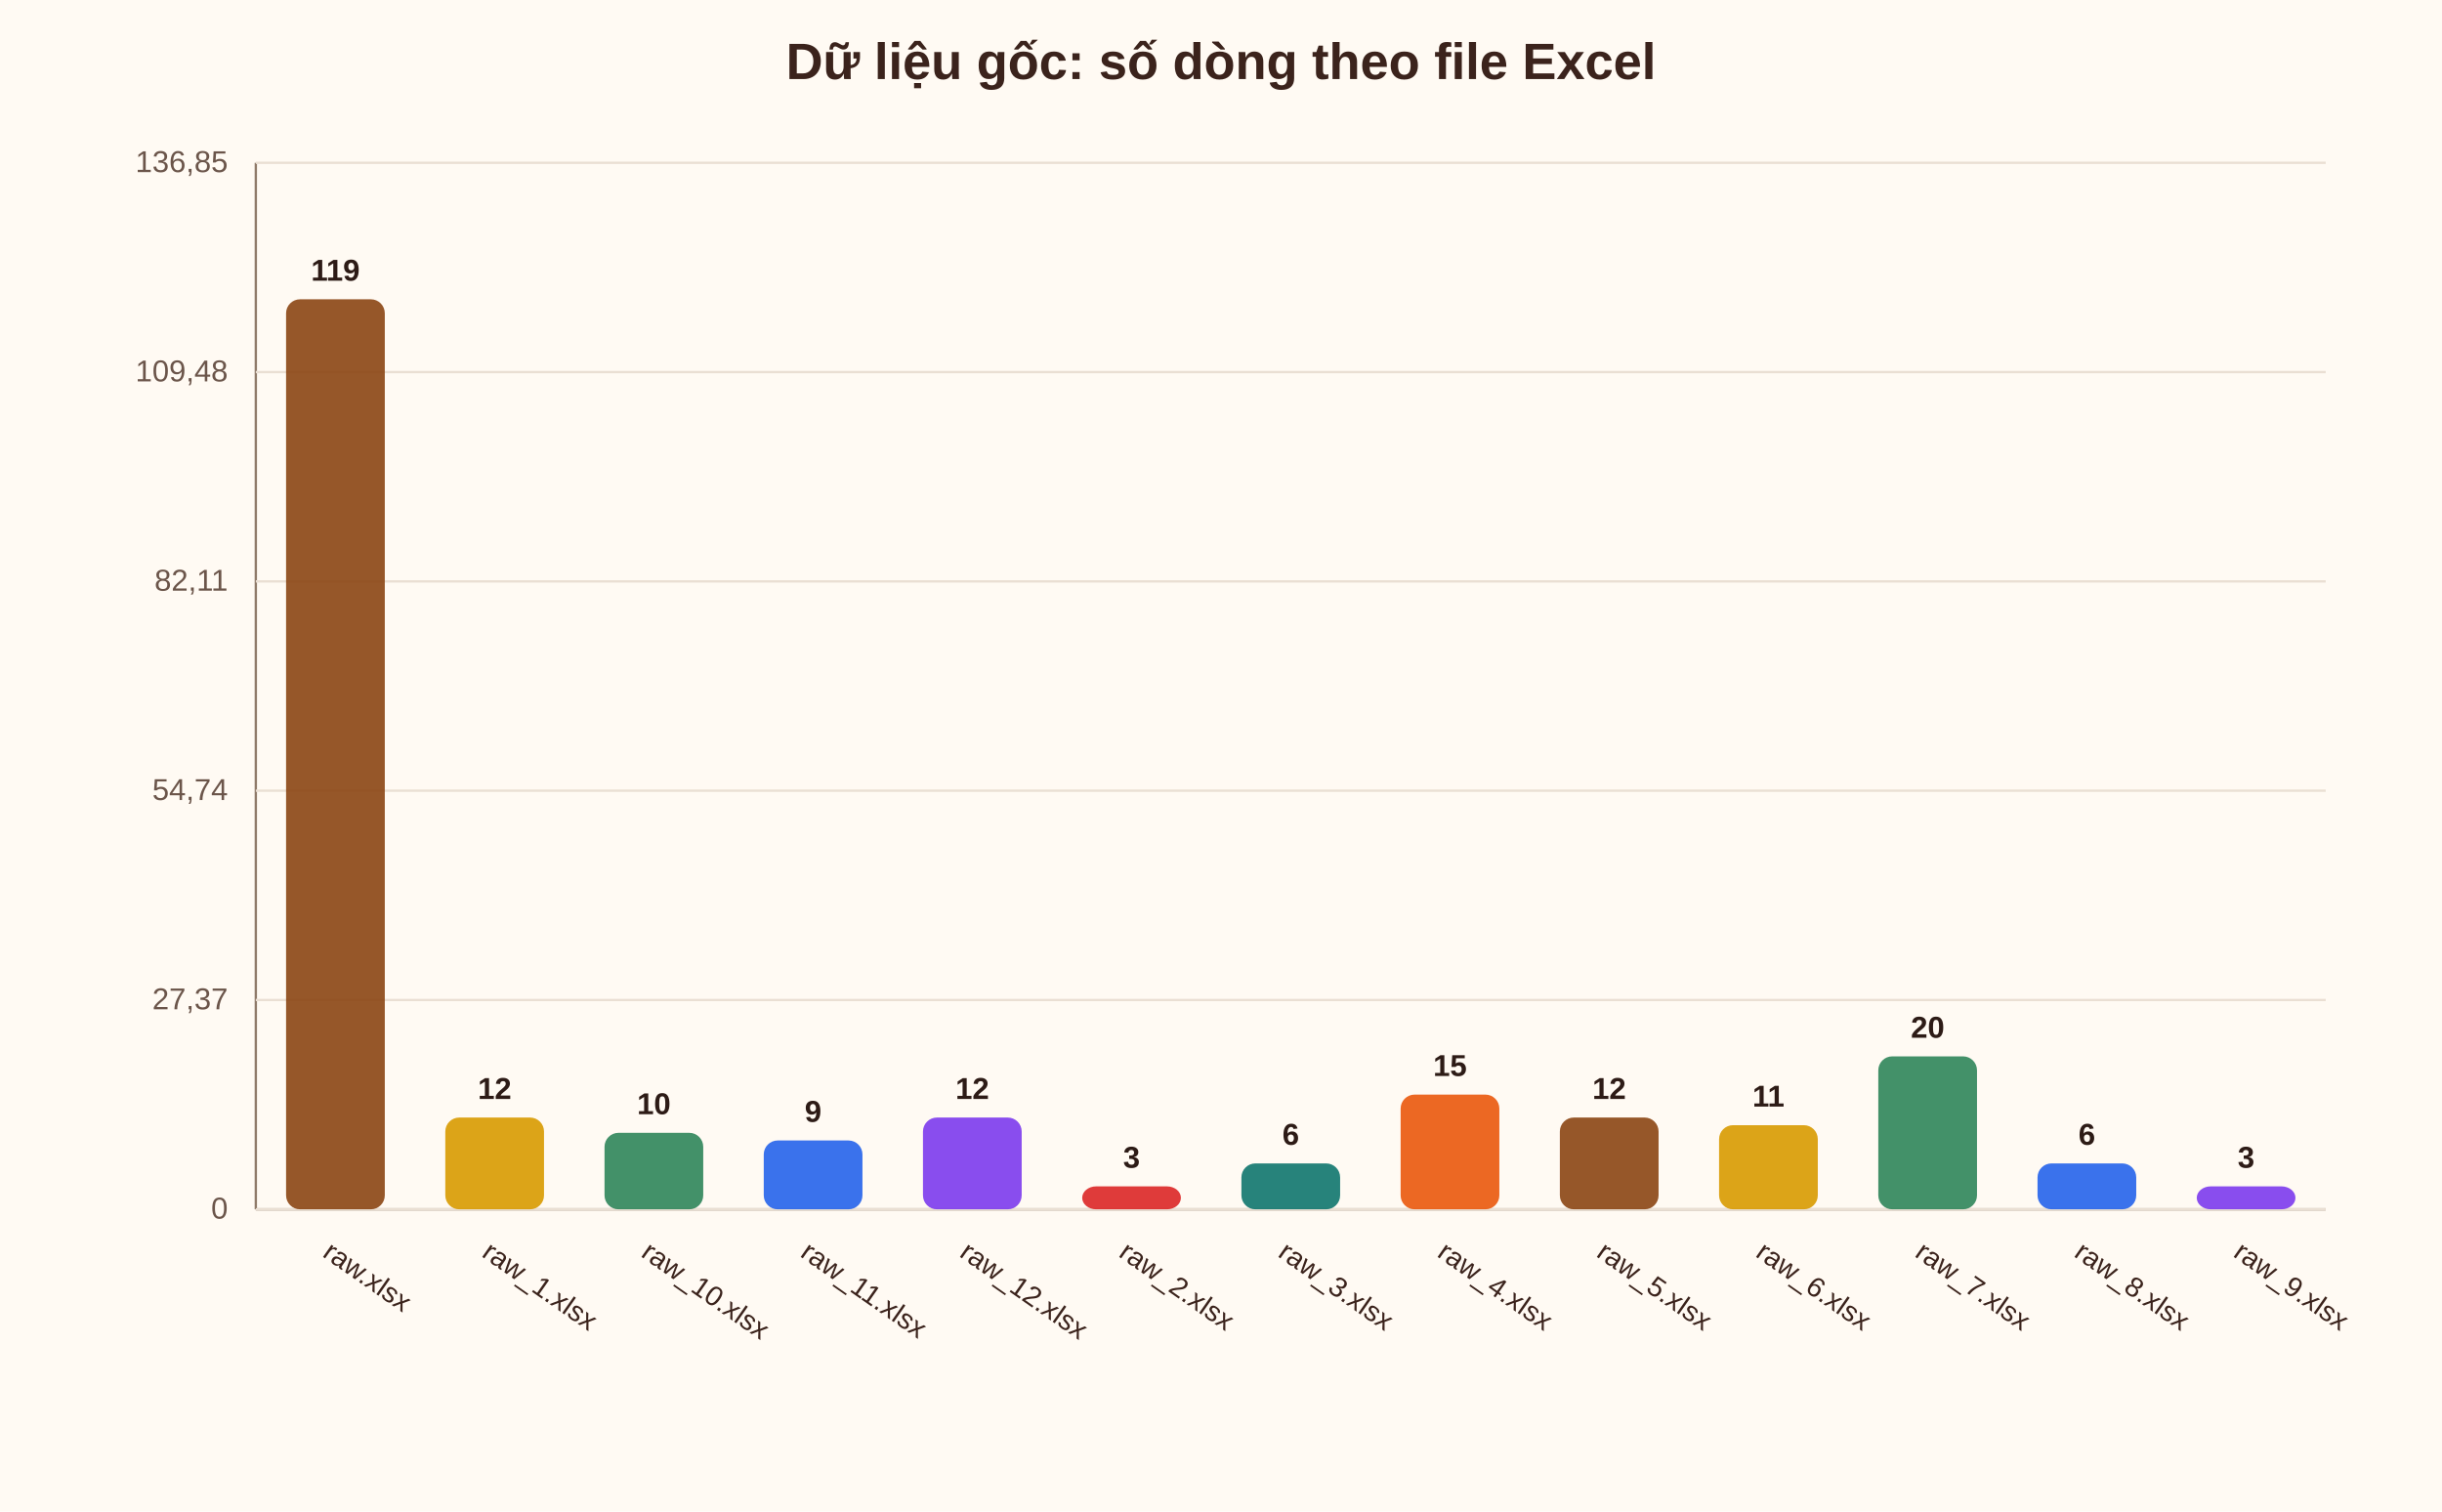
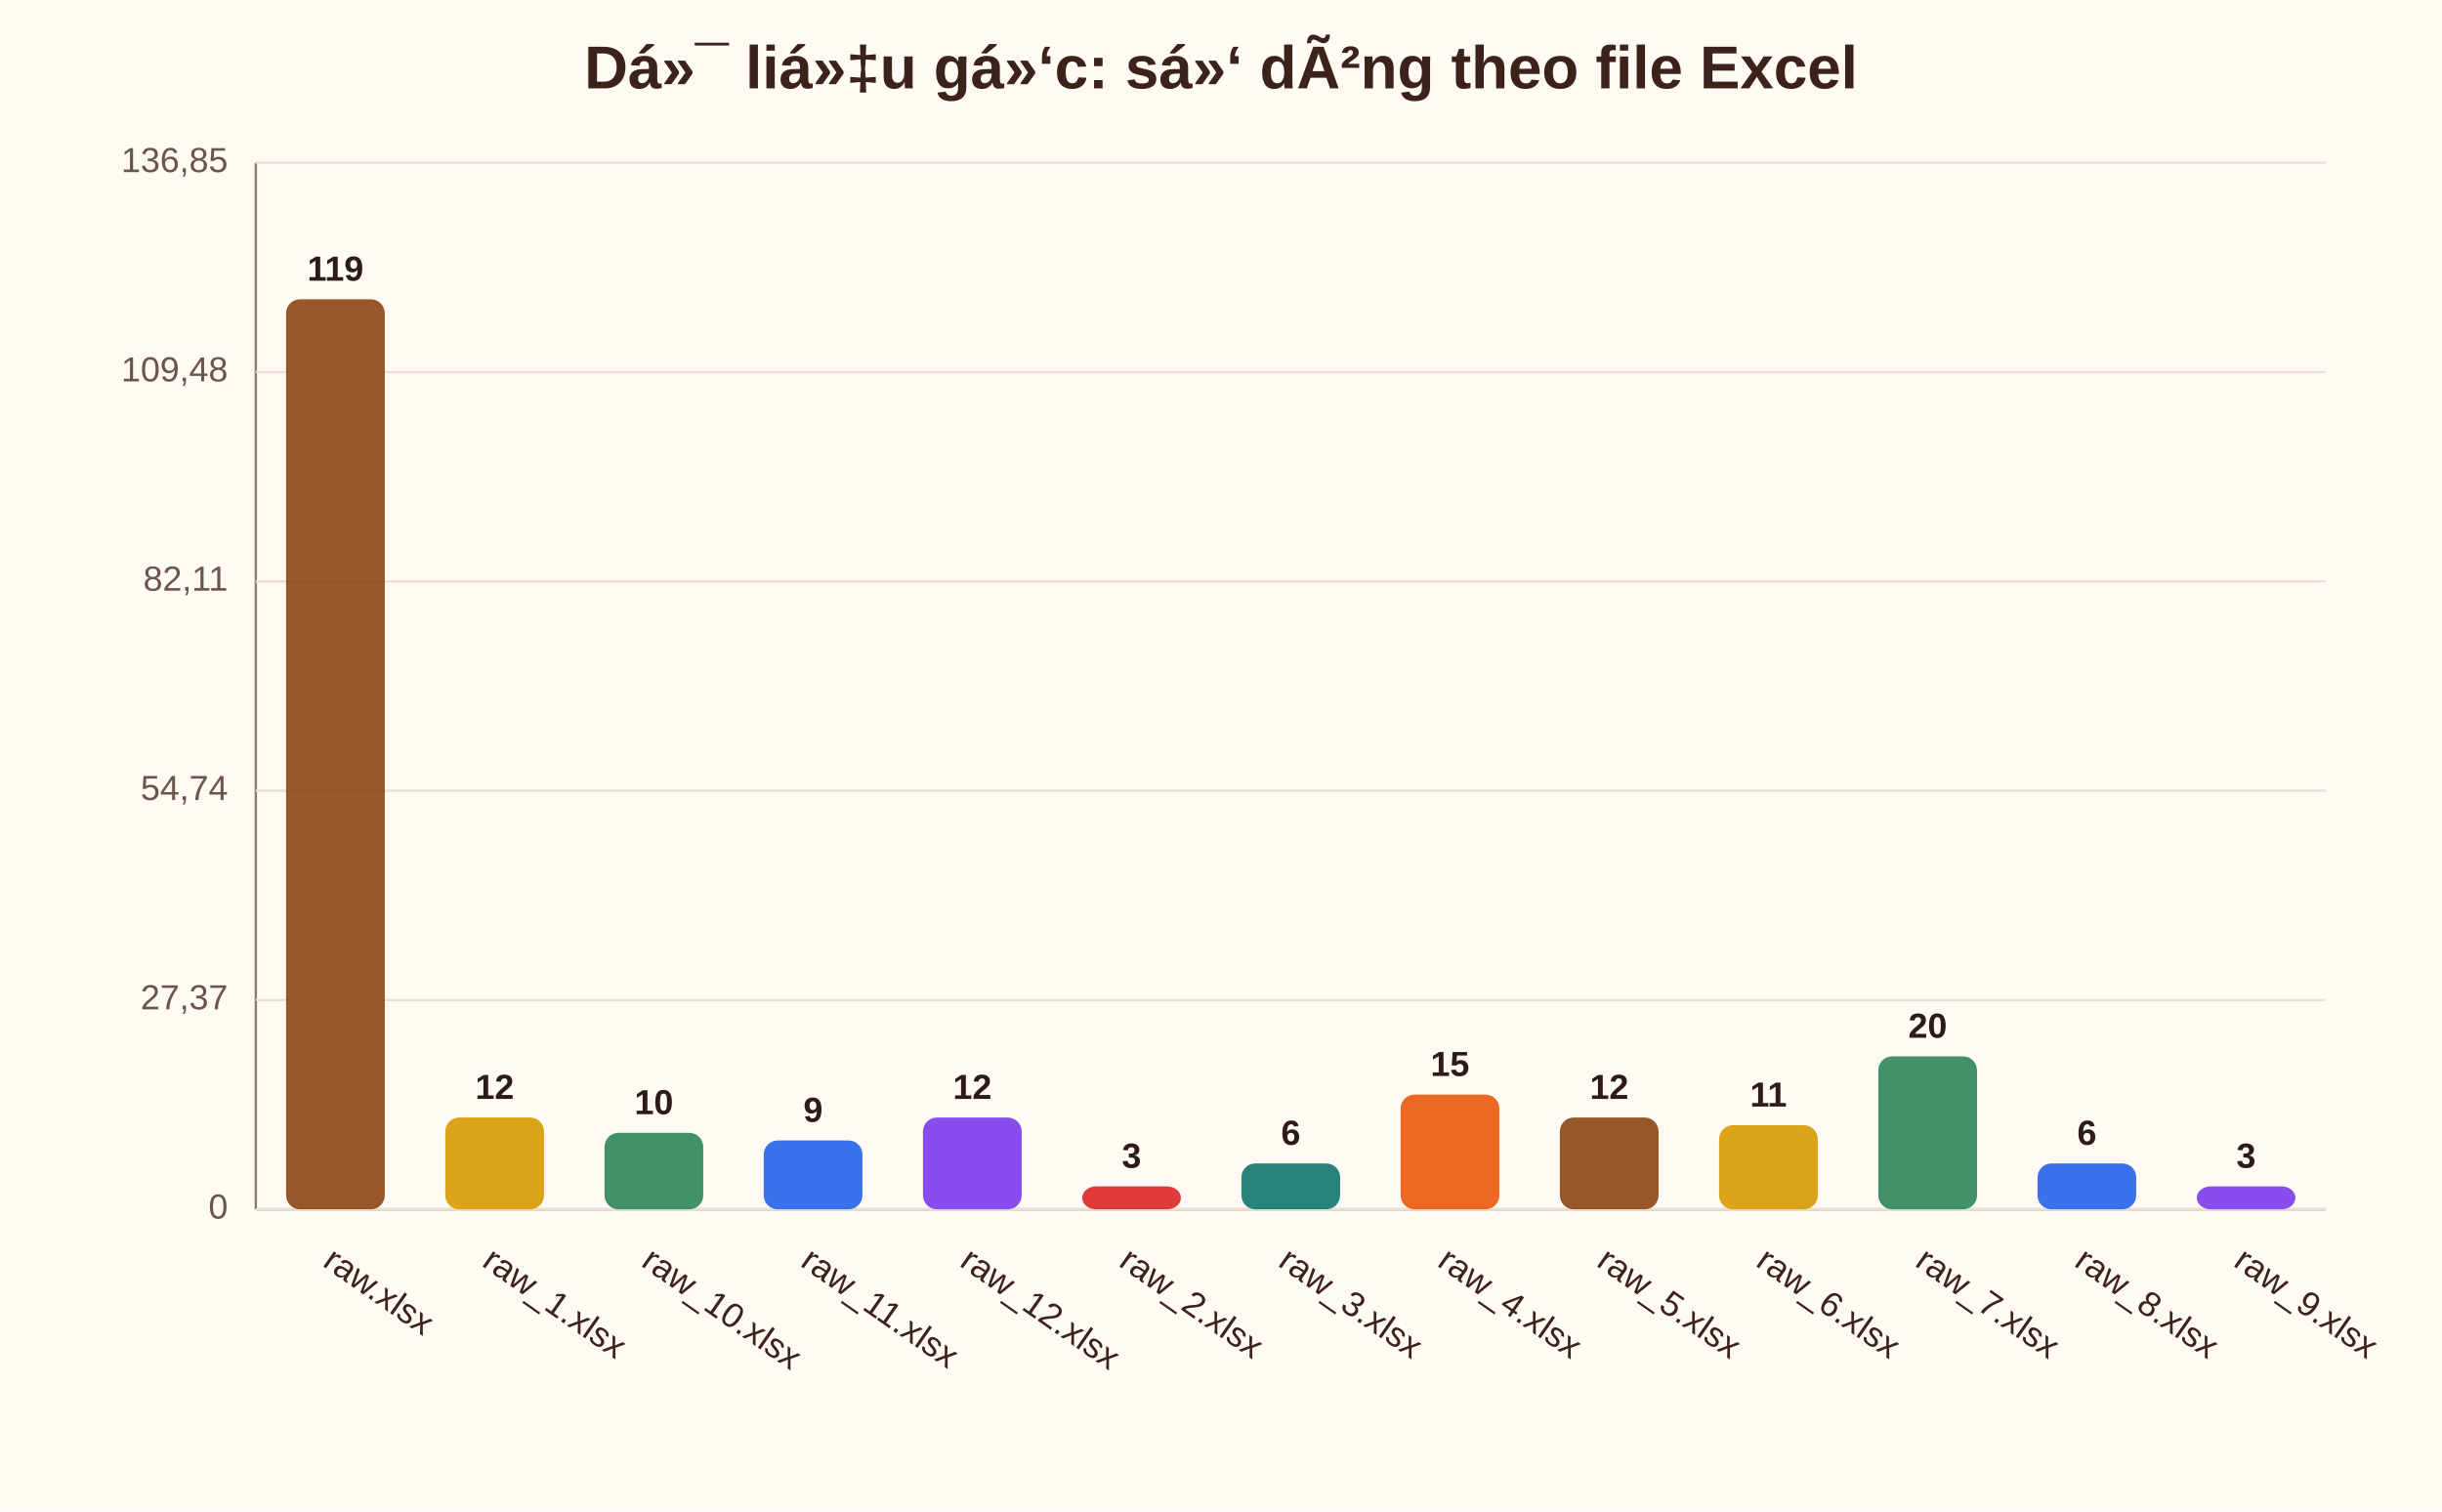
<svg xmlns="http://www.w3.org/2000/svg" width="1050" height="650" viewBox="0 0 1050 650">
  <rect width="1050" height="650" fill="#fffaf3" />
-   <text x="525.0" y="34" text-anchor="middle" font-family="Arial, sans-serif" font-size="22" font-weight="700" fill="#3b231c">Dữ liệu gốc: số dòng theo file Excel</text>
+   <text x="525.0" y="38" text-anchor="middle" font-family="Arial, sans-serif" font-size="26" font-weight="700" fill="#3b231c">Dá»¯ liá»‡u gá»‘c: sá»‘ dÃ²ng theo file Excel</text>
  <line x1="110" y1="520" x2="1000" y2="520" stroke="#8f7a69" />
  <line x1="110" y1="70" x2="110" y2="520" stroke="#8f7a69" />
  <line x1="110" y1="520.0" x2="1000" y2="520.0" stroke="#eadfd3" />
-   <text x="98" y="524.0" text-anchor="end" font-family="Arial" font-size="13" fill="#6b554a">0</text>
+   <text x="98" y="524.0" text-anchor="end" font-family="Arial" font-size="15" fill="#6b554a">0</text>
  <line x1="110" y1="430.0" x2="1000" y2="430.0" stroke="#eadfd3" />
-   <text x="98" y="434.0" text-anchor="end" font-family="Arial" font-size="13" fill="#6b554a">27,37</text>
+   <text x="98" y="434.0" text-anchor="end" font-family="Arial" font-size="15" fill="#6b554a">27,37</text>
  <line x1="110" y1="340.0" x2="1000" y2="340.0" stroke="#eadfd3" />
-   <text x="98" y="344.0" text-anchor="end" font-family="Arial" font-size="13" fill="#6b554a">54,74</text>
+   <text x="98" y="344.0" text-anchor="end" font-family="Arial" font-size="15" fill="#6b554a">54,74</text>
  <line x1="110" y1="250.0" x2="1000" y2="250.0" stroke="#eadfd3" />
-   <text x="98" y="254.0" text-anchor="end" font-family="Arial" font-size="13" fill="#6b554a">82,11</text>
+   <text x="98" y="254.0" text-anchor="end" font-family="Arial" font-size="15" fill="#6b554a">82,11</text>
  <line x1="110" y1="160.0" x2="1000" y2="160.0" stroke="#eadfd3" />
-   <text x="98" y="164.0" text-anchor="end" font-family="Arial" font-size="13" fill="#6b554a">109,48</text>
+   <text x="98" y="164.0" text-anchor="end" font-family="Arial" font-size="15" fill="#6b554a">109,48</text>
  <line x1="110" y1="70.0" x2="1000" y2="70.0" stroke="#eadfd3" />
-   <text x="98" y="74.0" text-anchor="end" font-family="Arial" font-size="13" fill="#6b554a">136,85</text>
+   <text x="98" y="74.0" text-anchor="end" font-family="Arial" font-size="15" fill="#6b554a">136,85</text>
  <rect x="123.008" y="128.696" width="42.446" height="391.304" rx="6" fill="#8B4513" opacity="0.9" />
-   <text x="144.231" y="120.696" text-anchor="middle" font-family="Arial" font-size="13" font-weight="700" fill="#2d1b16">119</text>
-   <text transform="translate(138.2308,540) rotate(35)" text-anchor="start" font-family="Arial" font-size="12" fill="#3b231c">raw.xlsx</text>
+   <text x="144.231" y="120.696" text-anchor="middle" font-family="Arial" font-size="15" font-weight="700" fill="#2d1b16">119</text>
+   <text transform="translate(138.2308,544) rotate(35)" text-anchor="start" font-family="Arial" font-size="15" fill="#3b231c">raw.xlsx</text>
  <rect x="191.469" y="480.541" width="42.446" height="39.459" rx="6" fill="#D89A00" opacity="0.9" />
-   <text x="212.692" y="472.541" text-anchor="middle" font-family="Arial" font-size="13" font-weight="700" fill="#2d1b16">12</text>
-   <text transform="translate(206.6923,540) rotate(35)" text-anchor="start" font-family="Arial" font-size="12" fill="#3b231c">raw_1.xlsx</text>
+   <text x="212.692" y="472.541" text-anchor="middle" font-family="Arial" font-size="15" font-weight="700" fill="#2d1b16">12</text>
+   <text transform="translate(206.6923,544) rotate(35)" text-anchor="start" font-family="Arial" font-size="15" fill="#3b231c">raw_1.xlsx</text>
  <rect x="259.931" y="487.117" width="42.446" height="32.883" rx="6" fill="#2F855A" opacity="0.9" />
-   <text x="281.154" y="479.117" text-anchor="middle" font-family="Arial" font-size="13" font-weight="700" fill="#2d1b16">10</text>
-   <text transform="translate(275.1538,540) rotate(35)" text-anchor="start" font-family="Arial" font-size="12" fill="#3b231c">raw_10.xlsx</text>
+   <text x="281.154" y="479.117" text-anchor="middle" font-family="Arial" font-size="15" font-weight="700" fill="#2d1b16">10</text>
+   <text transform="translate(275.1538,544) rotate(35)" text-anchor="start" font-family="Arial" font-size="15" fill="#3b231c">raw_10.xlsx</text>
  <rect x="328.392" y="490.406" width="42.446" height="29.594" rx="6" fill="#2563EB" opacity="0.9" />
-   <text x="349.615" y="482.406" text-anchor="middle" font-family="Arial" font-size="13" font-weight="700" fill="#2d1b16">9</text>
-   <text transform="translate(343.6154,540) rotate(35)" text-anchor="start" font-family="Arial" font-size="12" fill="#3b231c">raw_11.xlsx</text>
+   <text x="349.615" y="482.406" text-anchor="middle" font-family="Arial" font-size="15" font-weight="700" fill="#2d1b16">9</text>
+   <text transform="translate(343.6154,544) rotate(35)" text-anchor="start" font-family="Arial" font-size="15" fill="#3b231c">raw_11.xlsx</text>
  <rect x="396.854" y="480.541" width="42.446" height="39.459" rx="6" fill="#7C3AED" opacity="0.9" />
-   <text x="418.077" y="472.541" text-anchor="middle" font-family="Arial" font-size="13" font-weight="700" fill="#2d1b16">12</text>
-   <text transform="translate(412.0769,540) rotate(35)" text-anchor="start" font-family="Arial" font-size="12" fill="#3b231c">raw_12.xlsx</text>
+   <text x="418.077" y="472.541" text-anchor="middle" font-family="Arial" font-size="15" font-weight="700" fill="#2d1b16">12</text>
+   <text transform="translate(412.0769,544) rotate(35)" text-anchor="start" font-family="Arial" font-size="15" fill="#3b231c">raw_12.xlsx</text>
  <rect x="465.315" y="510.135" width="42.446" height="9.865" rx="6" fill="#DC2626" opacity="0.9" />
-   <text x="486.538" y="502.135" text-anchor="middle" font-family="Arial" font-size="13" font-weight="700" fill="#2d1b16">3</text>
-   <text transform="translate(480.5385,540) rotate(35)" text-anchor="start" font-family="Arial" font-size="12" fill="#3b231c">raw_2.xlsx</text>
+   <text x="486.538" y="502.135" text-anchor="middle" font-family="Arial" font-size="15" font-weight="700" fill="#2d1b16">3</text>
+   <text transform="translate(480.5385,544) rotate(35)" text-anchor="start" font-family="Arial" font-size="15" fill="#3b231c">raw_2.xlsx</text>
  <rect x="533.777" y="500.27" width="42.446" height="19.73" rx="6" fill="#0F766E" opacity="0.9" />
-   <text x="555.0" y="492.27" text-anchor="middle" font-family="Arial" font-size="13" font-weight="700" fill="#2d1b16">6</text>
-   <text transform="translate(549.0,540) rotate(35)" text-anchor="start" font-family="Arial" font-size="12" fill="#3b231c">raw_3.xlsx</text>
+   <text x="555.0" y="492.27" text-anchor="middle" font-family="Arial" font-size="15" font-weight="700" fill="#2d1b16">6</text>
+   <text transform="translate(549.0,544) rotate(35)" text-anchor="start" font-family="Arial" font-size="15" fill="#3b231c">raw_3.xlsx</text>
  <rect x="602.238" y="470.676" width="42.446" height="49.324" rx="6" fill="#EA580C" opacity="0.9" />
-   <text x="623.462" y="462.676" text-anchor="middle" font-family="Arial" font-size="13" font-weight="700" fill="#2d1b16">15</text>
-   <text transform="translate(617.4615,540) rotate(35)" text-anchor="start" font-family="Arial" font-size="12" fill="#3b231c">raw_4.xlsx</text>
+   <text x="623.462" y="462.676" text-anchor="middle" font-family="Arial" font-size="15" font-weight="700" fill="#2d1b16">15</text>
+   <text transform="translate(617.4615,544) rotate(35)" text-anchor="start" font-family="Arial" font-size="15" fill="#3b231c">raw_4.xlsx</text>
  <rect x="670.7" y="480.541" width="42.446" height="39.459" rx="6" fill="#8B4513" opacity="0.9" />
-   <text x="691.923" y="472.541" text-anchor="middle" font-family="Arial" font-size="13" font-weight="700" fill="#2d1b16">12</text>
-   <text transform="translate(685.9231,540) rotate(35)" text-anchor="start" font-family="Arial" font-size="12" fill="#3b231c">raw_5.xlsx</text>
+   <text x="691.923" y="472.541" text-anchor="middle" font-family="Arial" font-size="15" font-weight="700" fill="#2d1b16">12</text>
+   <text transform="translate(685.9231,544) rotate(35)" text-anchor="start" font-family="Arial" font-size="15" fill="#3b231c">raw_5.xlsx</text>
  <rect x="739.162" y="483.829" width="42.446" height="36.171" rx="6" fill="#D89A00" opacity="0.9" />
-   <text x="760.385" y="475.829" text-anchor="middle" font-family="Arial" font-size="13" font-weight="700" fill="#2d1b16">11</text>
-   <text transform="translate(754.3846,540) rotate(35)" text-anchor="start" font-family="Arial" font-size="12" fill="#3b231c">raw_6.xlsx</text>
+   <text x="760.385" y="475.829" text-anchor="middle" font-family="Arial" font-size="15" font-weight="700" fill="#2d1b16">11</text>
+   <text transform="translate(754.3846,544) rotate(35)" text-anchor="start" font-family="Arial" font-size="15" fill="#3b231c">raw_6.xlsx</text>
  <rect x="807.623" y="454.235" width="42.446" height="65.765" rx="6" fill="#2F855A" opacity="0.9" />
-   <text x="828.846" y="446.235" text-anchor="middle" font-family="Arial" font-size="13" font-weight="700" fill="#2d1b16">20</text>
-   <text transform="translate(822.8462,540) rotate(35)" text-anchor="start" font-family="Arial" font-size="12" fill="#3b231c">raw_7.xlsx</text>
+   <text x="828.846" y="446.235" text-anchor="middle" font-family="Arial" font-size="15" font-weight="700" fill="#2d1b16">20</text>
+   <text transform="translate(822.8462,544) rotate(35)" text-anchor="start" font-family="Arial" font-size="15" fill="#3b231c">raw_7.xlsx</text>
  <rect x="876.085" y="500.27" width="42.446" height="19.73" rx="6" fill="#2563EB" opacity="0.9" />
-   <text x="897.308" y="492.27" text-anchor="middle" font-family="Arial" font-size="13" font-weight="700" fill="#2d1b16">6</text>
-   <text transform="translate(891.3077,540) rotate(35)" text-anchor="start" font-family="Arial" font-size="12" fill="#3b231c">raw_8.xlsx</text>
+   <text x="897.308" y="492.27" text-anchor="middle" font-family="Arial" font-size="15" font-weight="700" fill="#2d1b16">6</text>
+   <text transform="translate(891.3077,544) rotate(35)" text-anchor="start" font-family="Arial" font-size="15" fill="#3b231c">raw_8.xlsx</text>
  <rect x="944.546" y="510.135" width="42.446" height="9.865" rx="6" fill="#7C3AED" opacity="0.9" />
-   <text x="965.769" y="502.135" text-anchor="middle" font-family="Arial" font-size="13" font-weight="700" fill="#2d1b16">3</text>
-   <text transform="translate(959.7692,540) rotate(35)" text-anchor="start" font-family="Arial" font-size="12" fill="#3b231c">raw_9.xlsx</text>
+   <text x="965.769" y="502.135" text-anchor="middle" font-family="Arial" font-size="15" font-weight="700" fill="#2d1b16">3</text>
+   <text transform="translate(959.7692,544) rotate(35)" text-anchor="start" font-family="Arial" font-size="15" fill="#3b231c">raw_9.xlsx</text>
</svg>
